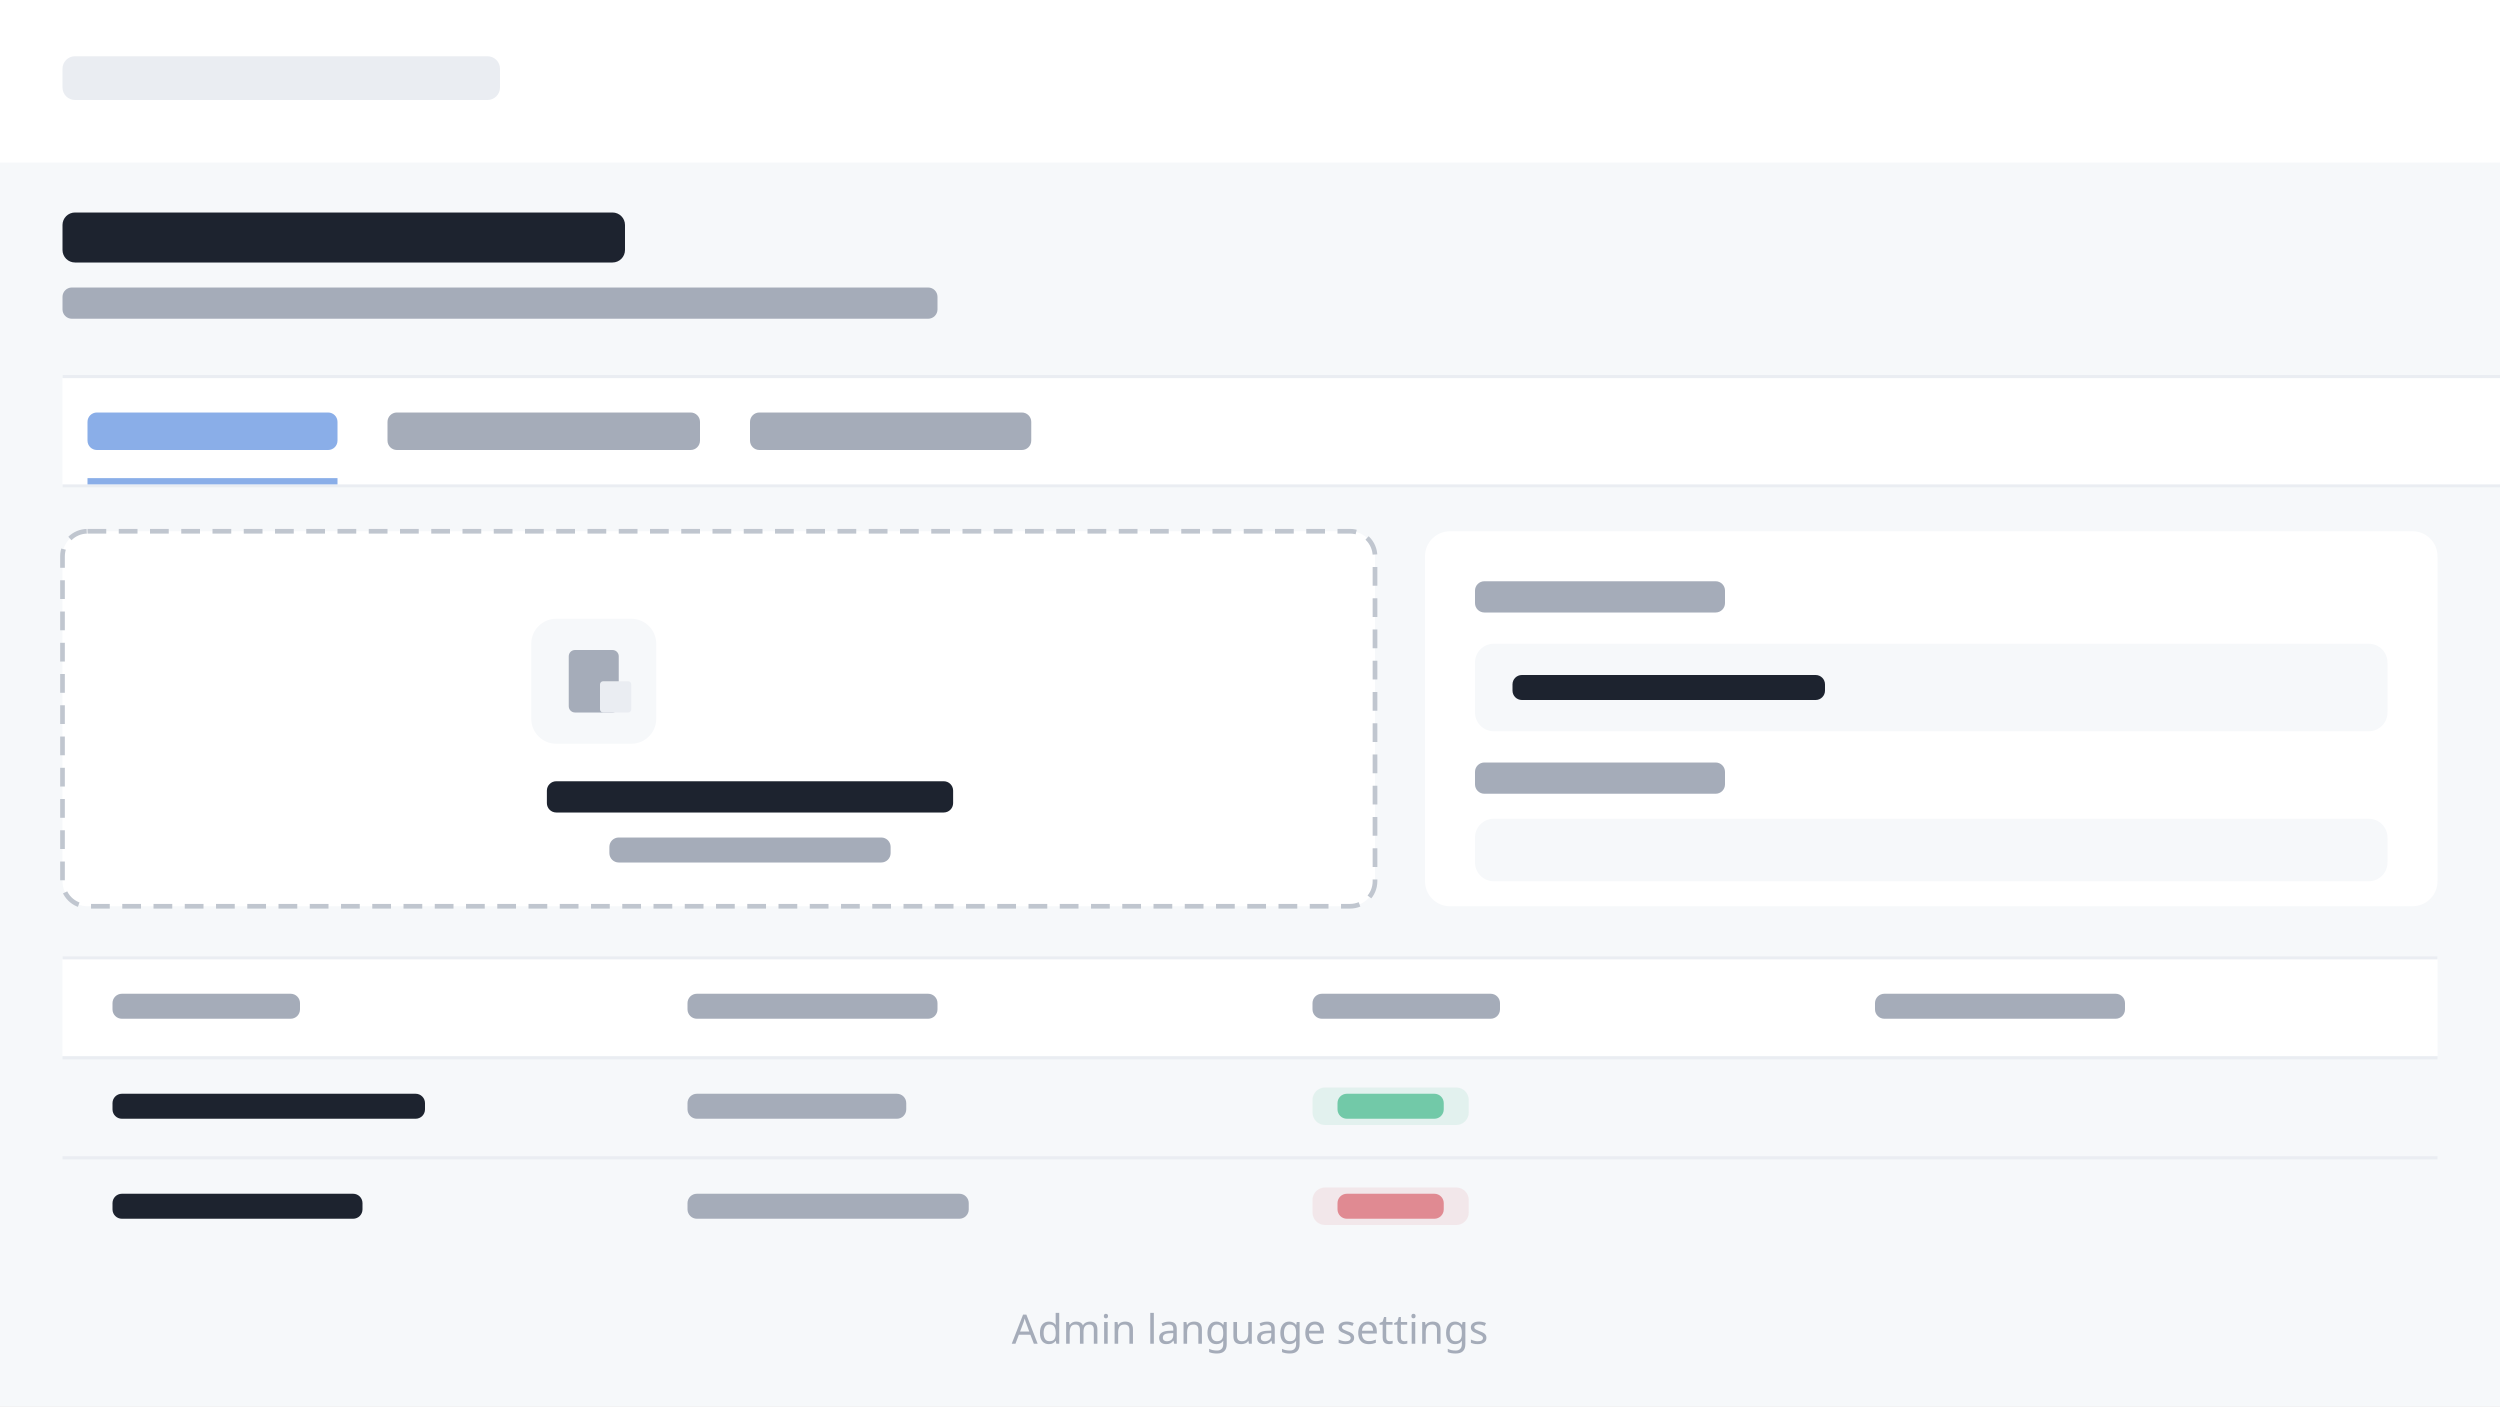
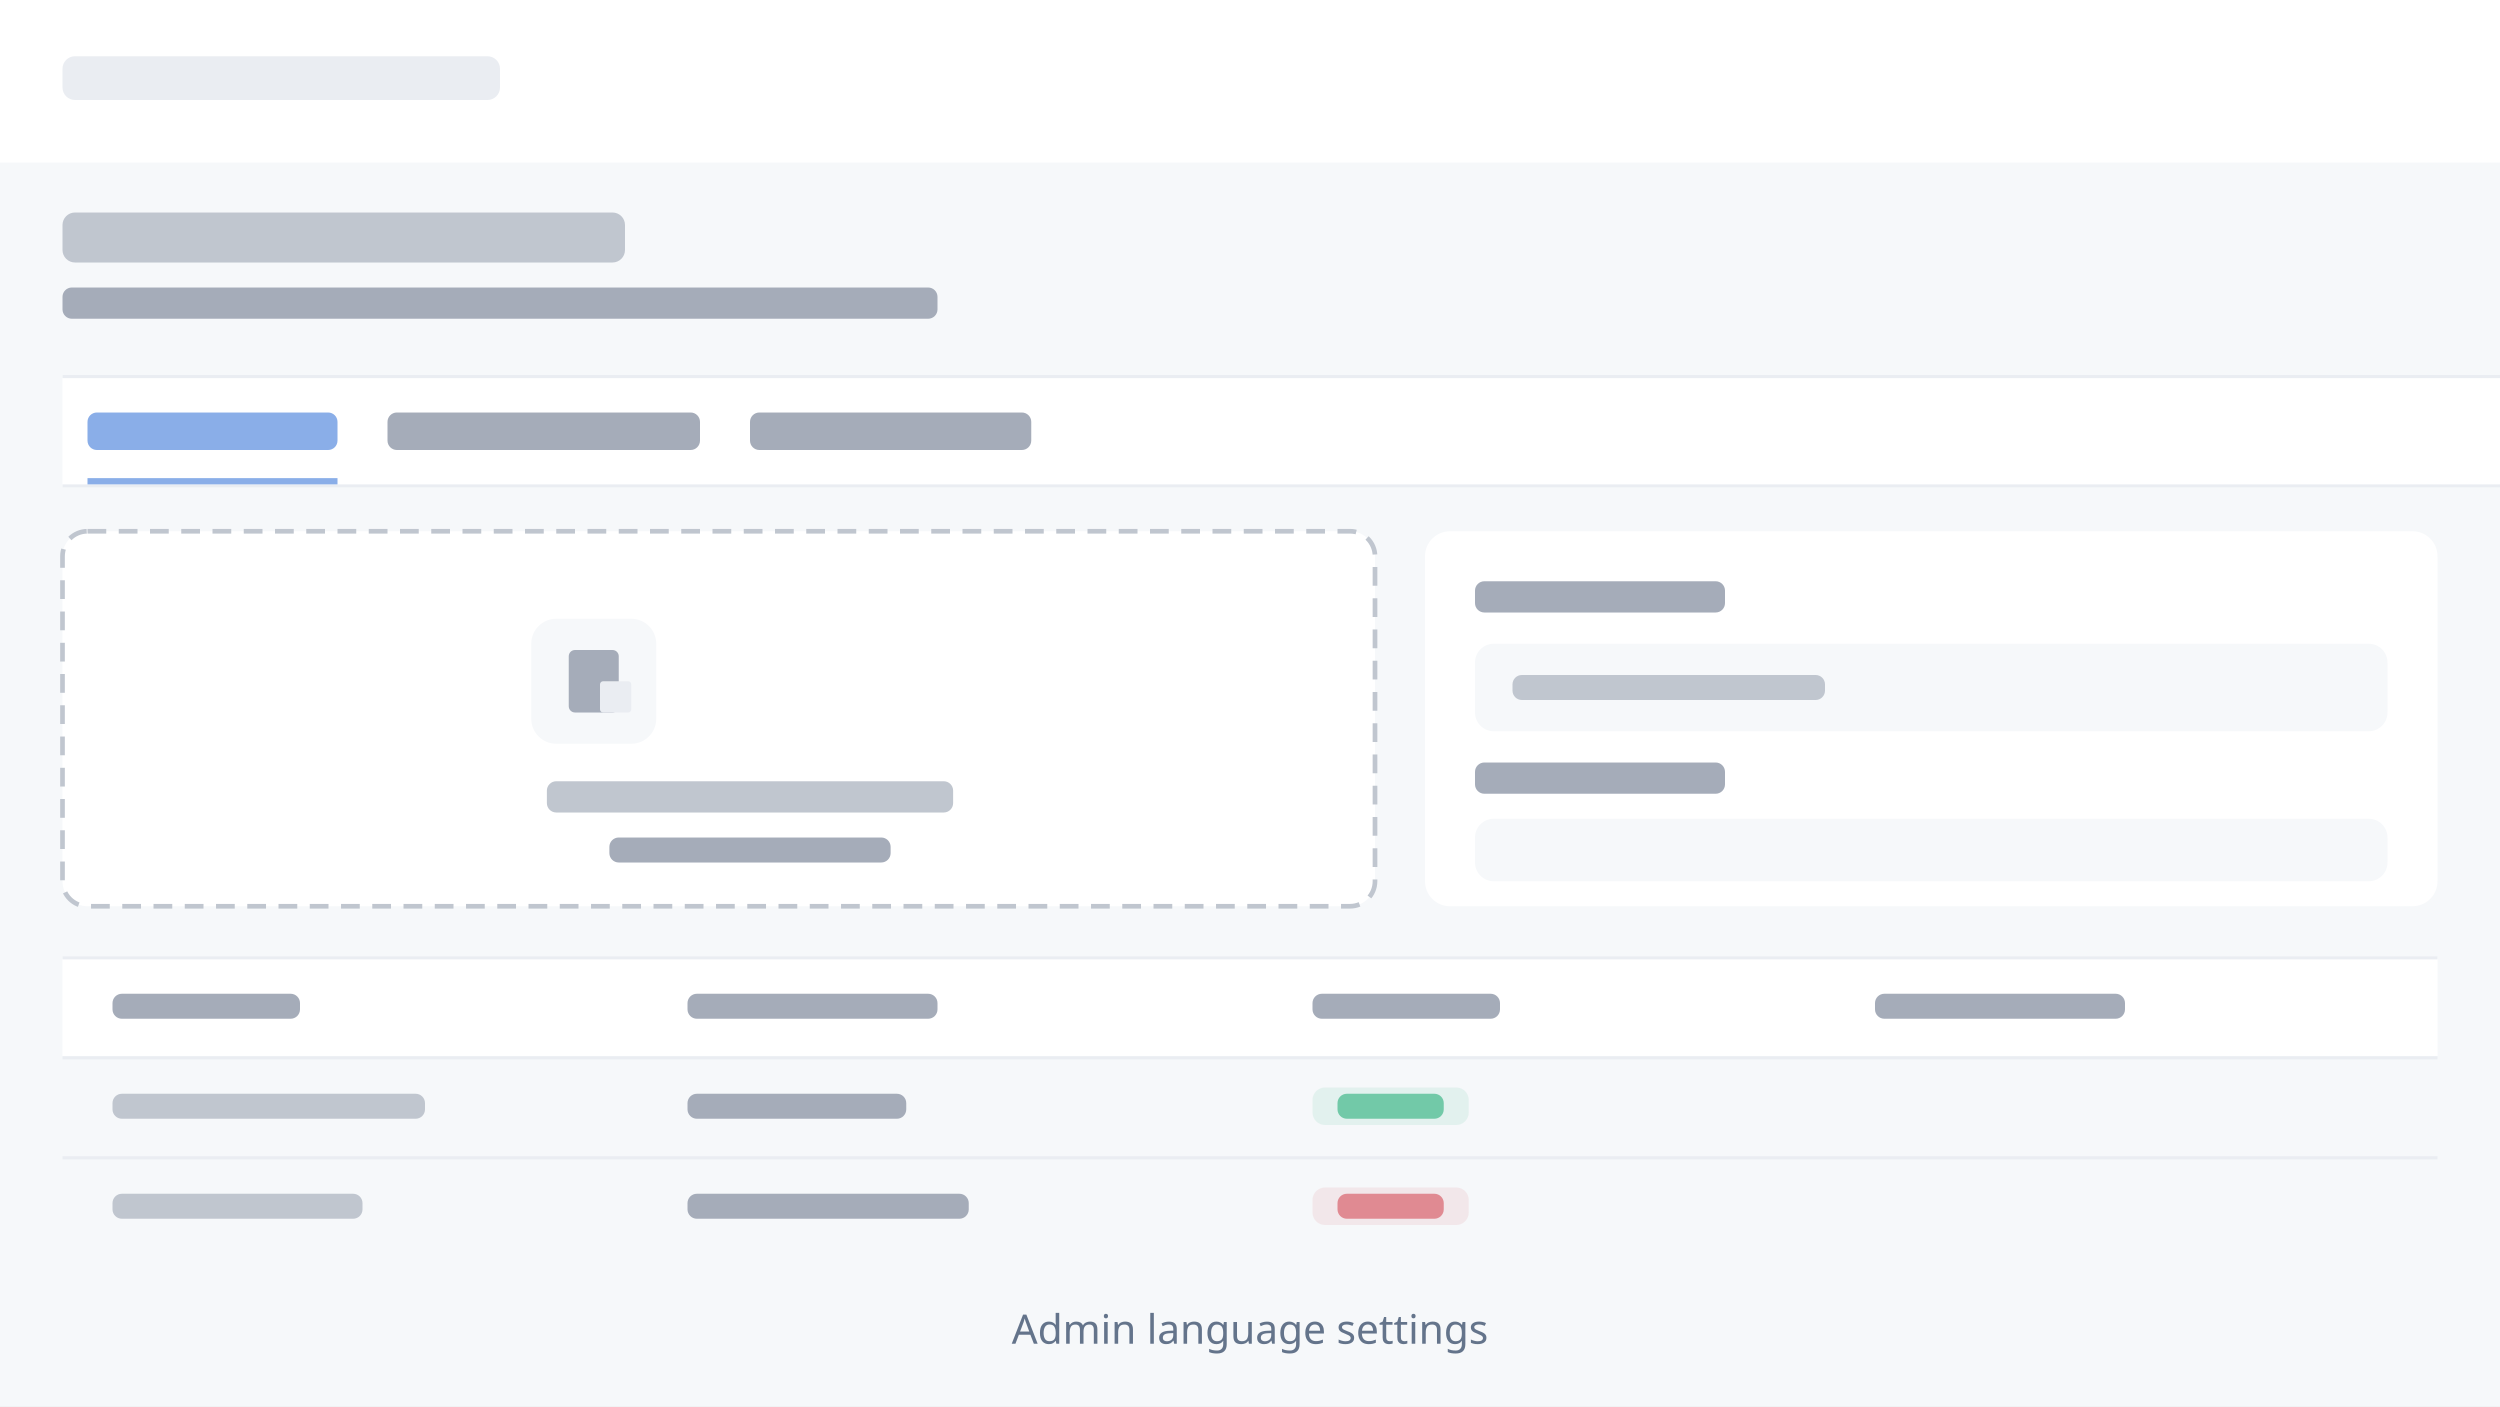
<svg xmlns="http://www.w3.org/2000/svg" width="800" height="450" viewBox="0 0 800 450" fill="none">
  <rect width="800" height="450" fill="#F6F8FA" />
  <rect x="0" y="0" width="800" height="52" fill="white" />
  <rect x="20" y="18" width="140" height="14" rx="4" fill="#EAEDF2" />
-   <rect x="20" y="68" width="180" height="16" rx="4" fill="#1D232F" />
+   <rect x="20" y="68" width="180" height="16" rx="4" fill="#C0C6CF" />
  <rect x="20" y="92" width="280" height="10" rx="3" fill="#A5ACB9" />
  <rect x="20" y="120" width="800" height="36" fill="white" />
  <rect x="20" y="120" width="800" height="1" fill="#EAEDF2" />
  <rect x="20" y="155" width="800" height="1" fill="#EAEDF2" />
  <rect x="28" y="132" width="80" height="12" rx="3" fill="#8AAEE8" />
  <rect x="28" y="153" width="80" height="2" fill="#8AAEE8" />
  <rect x="124" y="132" width="100" height="12" rx="3" fill="#A5ACB9" />
  <rect x="240" y="132" width="90" height="12" rx="3" fill="#A5ACB9" />
  <rect x="20" y="170" width="420" height="120" rx="8" fill="white" />
  <rect x="20" y="170" width="420" height="120" rx="8" stroke="#C0C6CF" stroke-width="1.5" stroke-dasharray="6 4" />
  <rect x="170" y="198" width="40" height="40" rx="8" fill="#F6F8FA" />
  <rect x="182" y="208" width="16" height="20" rx="2" fill="#A5ACB9" />
  <rect x="192" y="218" width="10" height="10" rx="1" fill="#EAEDF2" />
-   <rect x="175" y="250" width="130" height="10" rx="3" fill="#1D232F" />
+   <rect x="175" y="250" width="130" height="10" rx="3" fill="#C0C6CF" />
  <rect x="195" y="268" width="90" height="8" rx="3" fill="#A5ACB9" />
  <rect x="456" y="170" width="324" height="120" rx="8" fill="white" />
  <rect x="472" y="186" width="80" height="10" rx="3" fill="#A5ACB9" />
  <rect x="472" y="206" width="292" height="28" rx="6" fill="#F6F8FA" />
-   <rect x="484" y="216" width="100" height="8" rx="3" fill="#1D232F" />
+   <rect x="484" y="216" width="100" height="8" rx="3" fill="#C0C6CF" />
  <rect x="472" y="244" width="80" height="10" rx="3" fill="#A5ACB9" />
  <rect x="472" y="262" width="292" height="20" rx="6" fill="#F6F8FA" />
  <rect x="20" y="306" width="760" height="32" rx="0" fill="white" />
  <rect x="20" y="306" width="760" height="1" fill="#EAEDF2" />
  <rect x="36" y="318" width="60" height="8" rx="3" fill="#A5ACB9" />
  <rect x="220" y="318" width="80" height="8" rx="3" fill="#A5ACB9" />
  <rect x="420" y="318" width="60" height="8" rx="3" fill="#A5ACB9" />
  <rect x="600" y="318" width="80" height="8" rx="3" fill="#A5ACB9" />
  <rect x="20" y="338" width="760" height="1" fill="#EAEDF2" />
-   <rect x="36" y="350" width="100" height="8" rx="3" fill="#1D232F" />
+   <rect x="36" y="350" width="100" height="8" rx="3" fill="#C0C6CF" />
  <rect x="220" y="350" width="70" height="8" rx="3" fill="#A5ACB9" />
  <rect x="420" y="348" width="50" height="12" rx="4" fill="rgba(114,201,168,0.15)" />
  <rect x="428" y="350" width="34" height="8" rx="3" fill="#72C9A8" />
  <rect x="20" y="370" width="760" height="1" fill="#EAEDF2" />
-   <rect x="36" y="382" width="80" height="8" rx="3" fill="#1D232F" />
+   <rect x="36" y="382" width="80" height="8" rx="3" fill="#C0C6CF" />
  <rect x="220" y="382" width="90" height="8" rx="3" fill="#A5ACB9" />
  <rect x="420" y="380" width="50" height="12" rx="4" fill="rgba(224,138,146,0.15)" />
  <rect x="428" y="382" width="34" height="8" rx="3" fill="#E08A92" />
-   <text x="400" y="430" fill="#A5ACB9" font-family="system-ui" font-size="13" text-anchor="middle" font-weight="400">Admin language settings</text>
+   <text x="400" y="430" fill="#64748B" font-family="system-ui" font-size="13" text-anchor="middle" font-weight="400">Admin language settings</text>
</svg>
